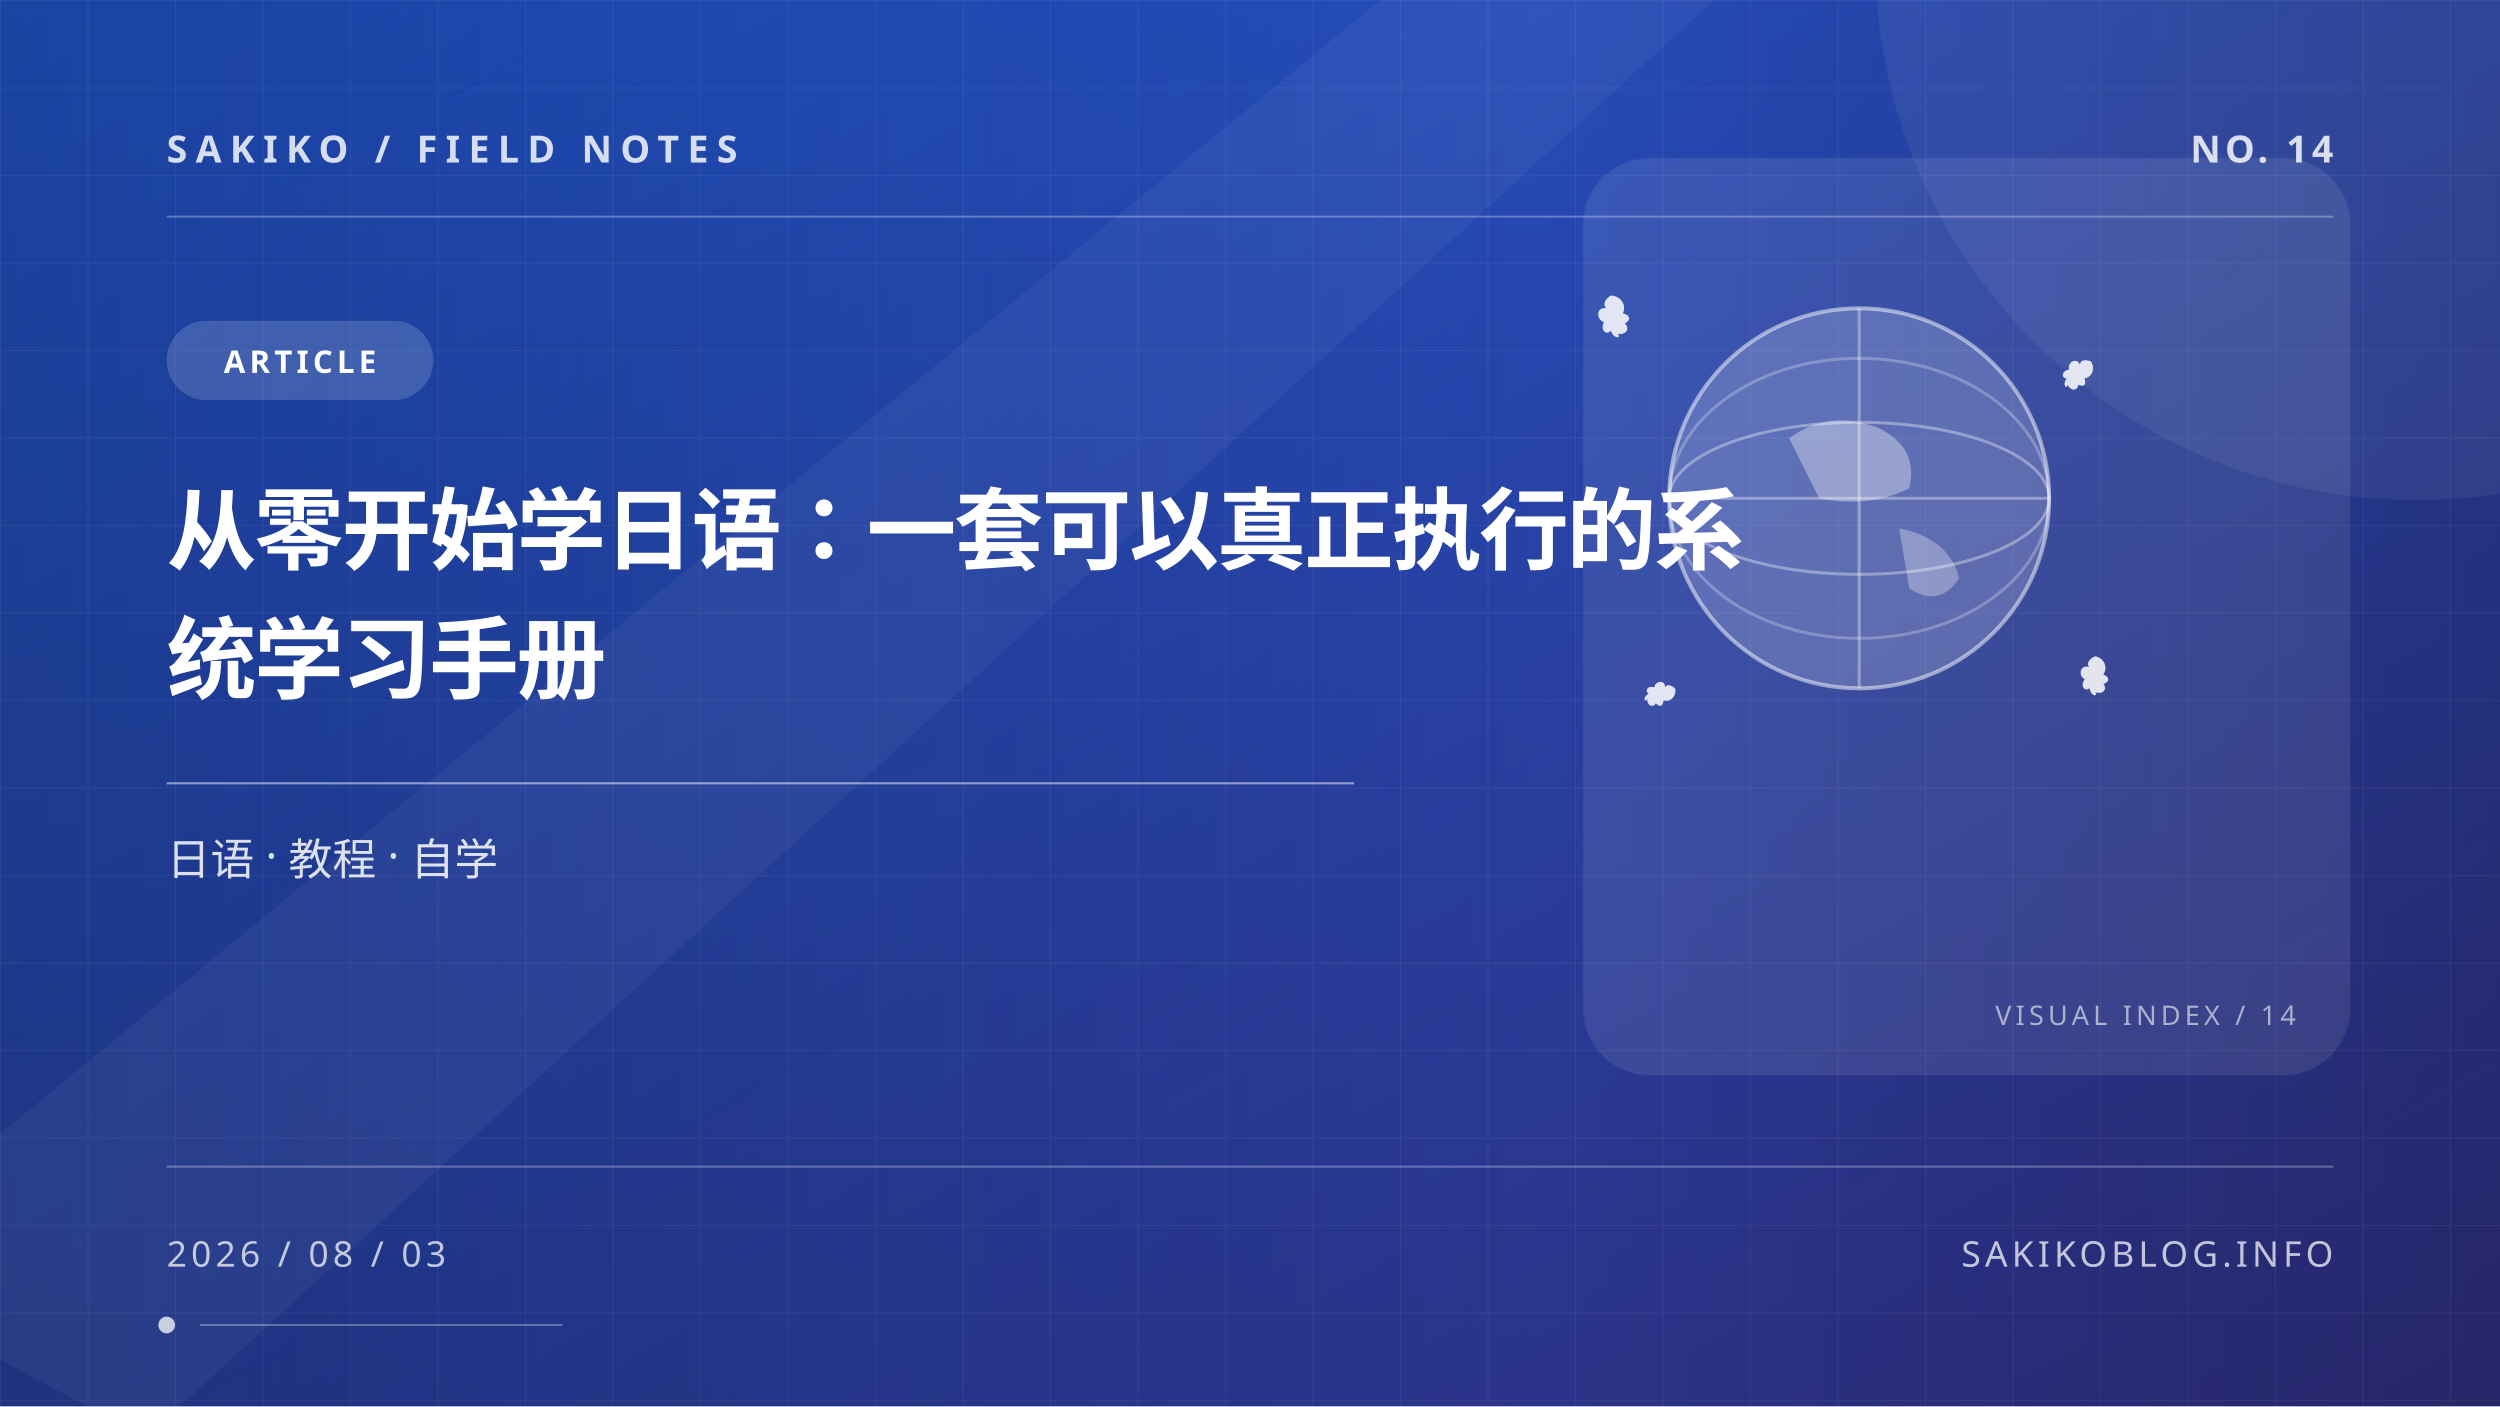
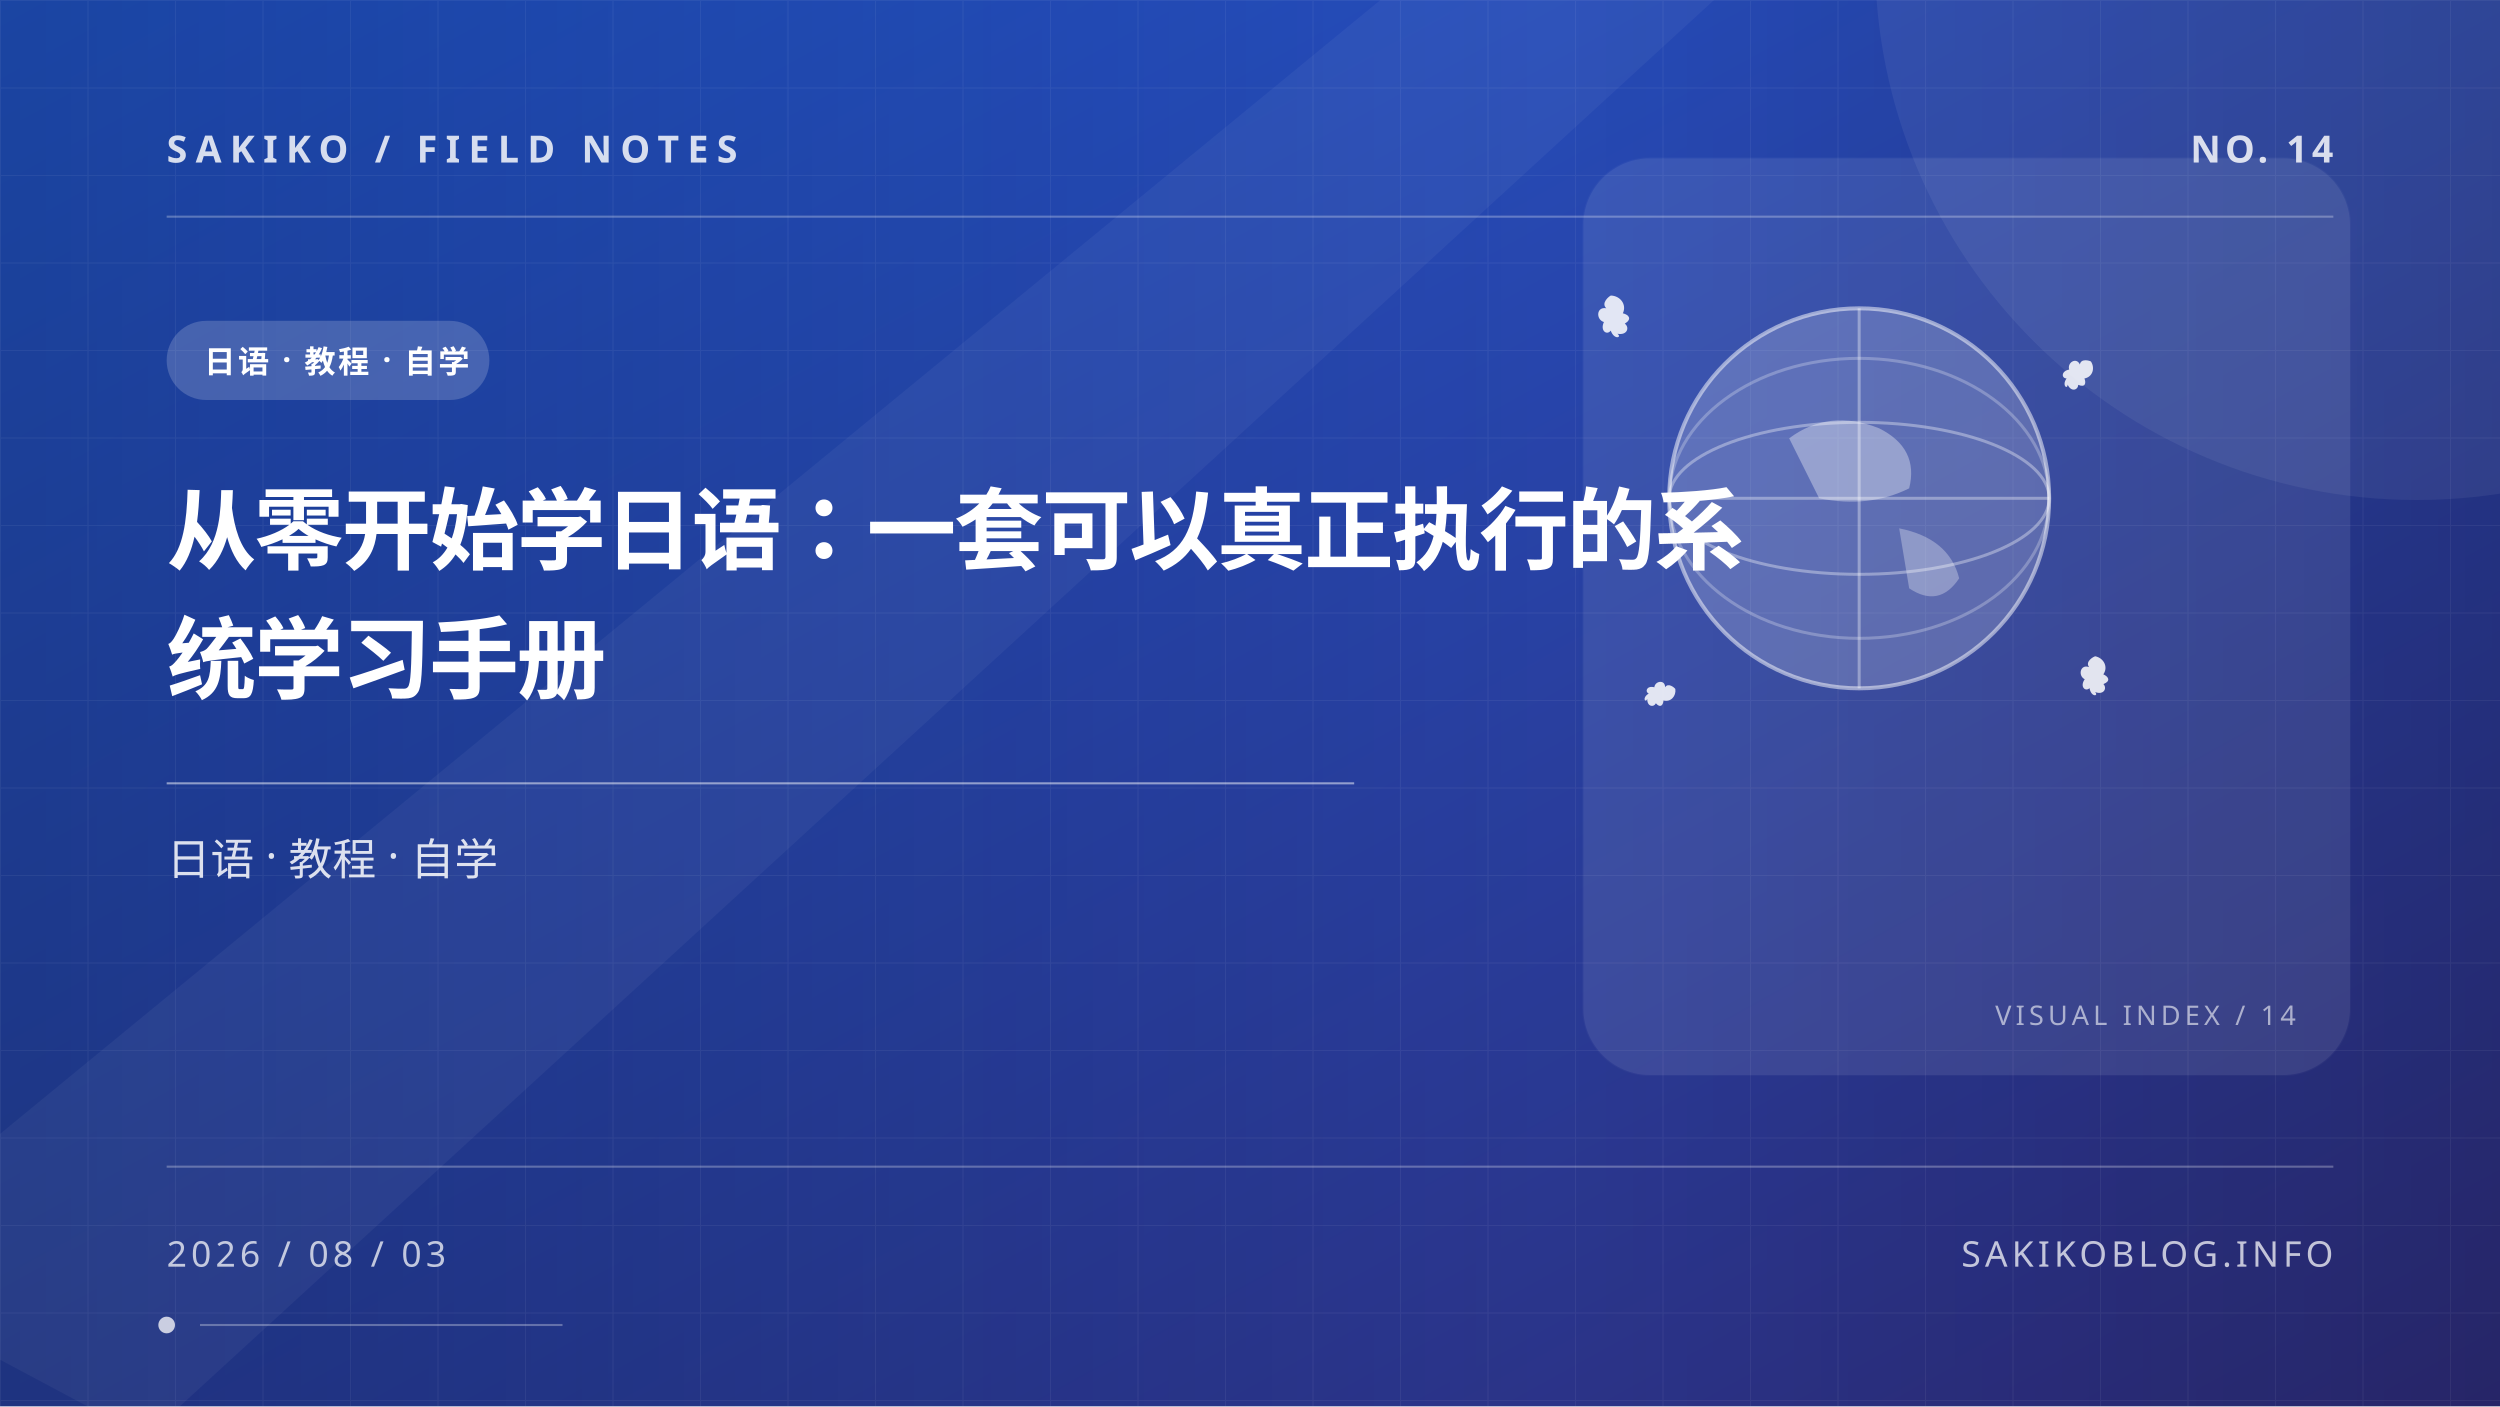
<svg xmlns="http://www.w3.org/2000/svg" viewBox="0 0 1200 675" width="1200" height="675" font-family="'Noto Sans SC','Microsoft YaHei','PingFang SC',sans-serif">
  <defs>
    <linearGradient id="bg" x1="0" y1="0" x2="1" y2="1">
      <stop offset="0" stop-color="#2563eb" />
      <stop offset="1" stop-color="#312e81" />
    </linearGradient>
    <linearGradient id="shade" x1="0" y1="0" x2="1" y2="0">
      <stop offset="0" stop-color="#050816" stop-opacity="0.34" />
      <stop offset="0.62" stop-color="#050816" stop-opacity="0.10" />
      <stop offset="1" stop-color="#050816" stop-opacity="0.24" />
    </linearGradient>
    <pattern id="grid" width="42" height="42" patternUnits="userSpaceOnUse">
      <path d="M 42 0 L 0 0 0 42" fill="none" stroke="#fff" stroke-opacity="0.055" stroke-width="1" />
    </pattern>
    <clipPath id="art-clip">
      <rect x="760" y="76" width="368" height="440" rx="32" />
    </clipPath>
  </defs>
  <rect width="1200" height="675" fill="url(#bg)" />
  <rect width="1200" height="675" fill="url(#shade)" />
  <rect width="1200" height="675" fill="url(#grid)" />
  <path d="M -80 610 L 760 -80 L 910 -80 L 70 690 Z" fill="#fff" opacity="0.045" />
  <circle cx="1160" cy="-20" r="260" fill="#fff" opacity="0.06" />
  <text x="80" y="78" font-size="18" font-weight="700" letter-spacing="4" fill="#fff" opacity="0.82">SAKIKO / FIELD NOTES</text>
  <text x="1120" y="78" font-size="18" font-weight="700" letter-spacing="2" text-anchor="end" fill="#fff" opacity="0.82">NO. 14</text>
  <line x1="80" y1="104" x2="1120" y2="104" stroke="#fff" stroke-opacity="0.28" />
  <g>
-     <rect x="80" y="154" width="128" height="38" rx="19" fill="#fff" opacity="0.16" />
-     <text x="144" y="179" text-anchor="middle" font-size="15" font-weight="700" letter-spacing="2" fill="#fff">ARTICLE</text>
+     <rect x="80" y="154" width="154.9" height="38" rx="19" fill="#fff" opacity="0.18" />
+     <text x="98" y="179" font-size="15" font-weight="700" letter-spacing="1.2" fill="#fff">日语 · 教程 · 自学</text>
  </g>
  <text font-size="43" font-weight="750" fill="#fff" letter-spacing="-1">
    <tspan x="80" y="270">从零开始学日语：一套可以真正执行的系</tspan>
    <tspan x="80" y="332">统学习手册</tspan>
  </text>
  <line x1="80" y1="376" x2="650" y2="376" stroke="#fff" stroke-opacity="0.5" />
  <text x="80" y="420" font-size="21" fill="#fff" opacity="0.84">日语 · 教程 · 自学</text>
  <rect x="760" y="76" width="368" height="440" rx="32" fill="#fff" opacity="0.09" stroke="#fff" stroke-opacity="0.28" />
  <g clip-path="url(#art-clip)" transform="translate(-10 28) scale(0.96)">
    <circle cx="940" cy="220" r="95" fill="rgba(255,255,255,0.18)" stroke="rgba(255,255,255,0.5)" stroke-width="2" />
    <ellipse cx="940" cy="220" rx="95" ry="38" fill="none" stroke="rgba(255,255,255,0.35)" stroke-width="1.5" />
    <ellipse cx="940" cy="220" rx="95" ry="70" fill="none" stroke="rgba(255,255,255,0.25)" stroke-width="1.5" />
    <line x1="845" y1="220" x2="1035" y2="220" stroke="rgba(255,255,255,0.35)" stroke-width="1.5" />
    <line x1="940" y1="125" x2="940" y2="315" stroke="rgba(255,255,255,0.35)" stroke-width="1.5" />
    <path d="M 905 190 Q 925 175 950 185 Q 970 195 965 215 Q 945 225 920 220 Z" fill="rgba(255,255,255,0.35)" />
    <path d="M 960 235 Q 985 240 990 260 Q 980 275 965 265 Z" fill="rgba(255,255,255,0.30)" />
    <g transform="translate(820 130) rotate(-20) scale(0.8666667)">
      <path d="M 0 -14 C 5 -12 7 -6 3 -2 C 6 0 7 3 2 4 C 4 7 1 11 -4 8 C -2 11 -7 11 -7 5 C -10 7 -13 3 -9 -1 C -13 -4 -10 -11 -5 -8 C -7 -12 -1 -14 0 -14 Z" fill="rgba(255,255,255,0.85)" />
    </g>
    <g transform="translate(1050 160) rotate(35) scale(0.7333333)">
      <path d="M 0 -14 C 5 -12 7 -6 3 -2 C 6 0 7 3 2 4 C 4 7 1 11 -4 8 C -2 11 -7 11 -7 5 C -10 7 -13 3 -9 -1 C -13 -4 -10 -11 -5 -8 C -7 -12 -1 -14 0 -14 Z" fill="rgba(255,255,255,0.85)" />
    </g>
    <g transform="translate(840 320) rotate(60) scale(0.6666667)">
      <path d="M 0 -14 C 5 -12 7 -6 3 -2 C 6 0 7 3 2 4 C 4 7 1 11 -4 8 C -2 11 -7 11 -7 5 C -10 7 -13 3 -9 -1 C -13 -4 -10 -11 -5 -8 C -7 -12 -1 -14 0 -14 Z" fill="rgba(255,255,255,0.85)" />
    </g>
    <g transform="translate(1060 310) rotate(-10) scale(0.8)">
      <path d="M 0 -14 C 5 -12 7 -6 3 -2 C 6 0 7 3 2 4 C 4 7 1 11 -4 8 C -2 11 -7 11 -7 5 C -10 7 -13 3 -9 -1 C -13 -4 -10 -11 -5 -8 C -7 -12 -1 -14 0 -14 Z" fill="rgba(255,255,255,0.85)" />
    </g>
  </g>
  <text x="1102" y="492" text-anchor="end" font-size="13" letter-spacing="2" fill="#fff" opacity="0.58">VISUAL INDEX / 14</text>
  <line x1="80" y1="560" x2="1120" y2="560" stroke="#fff" stroke-opacity="0.28" />
  <text x="80" y="608" font-size="17" letter-spacing="2" fill="#fff" opacity="0.72">2026 / 08 / 03</text>
  <text x="1120" y="608" text-anchor="end" font-size="17" letter-spacing="2" fill="#fff" opacity="0.72">SAKIKOBLOG.INFO</text>
  <circle cx="80" cy="636" r="4" fill="#fff" opacity="0.75" />
  <line x1="96" y1="636" x2="270" y2="636" stroke="#fff" stroke-opacity="0.3" />
</svg>
